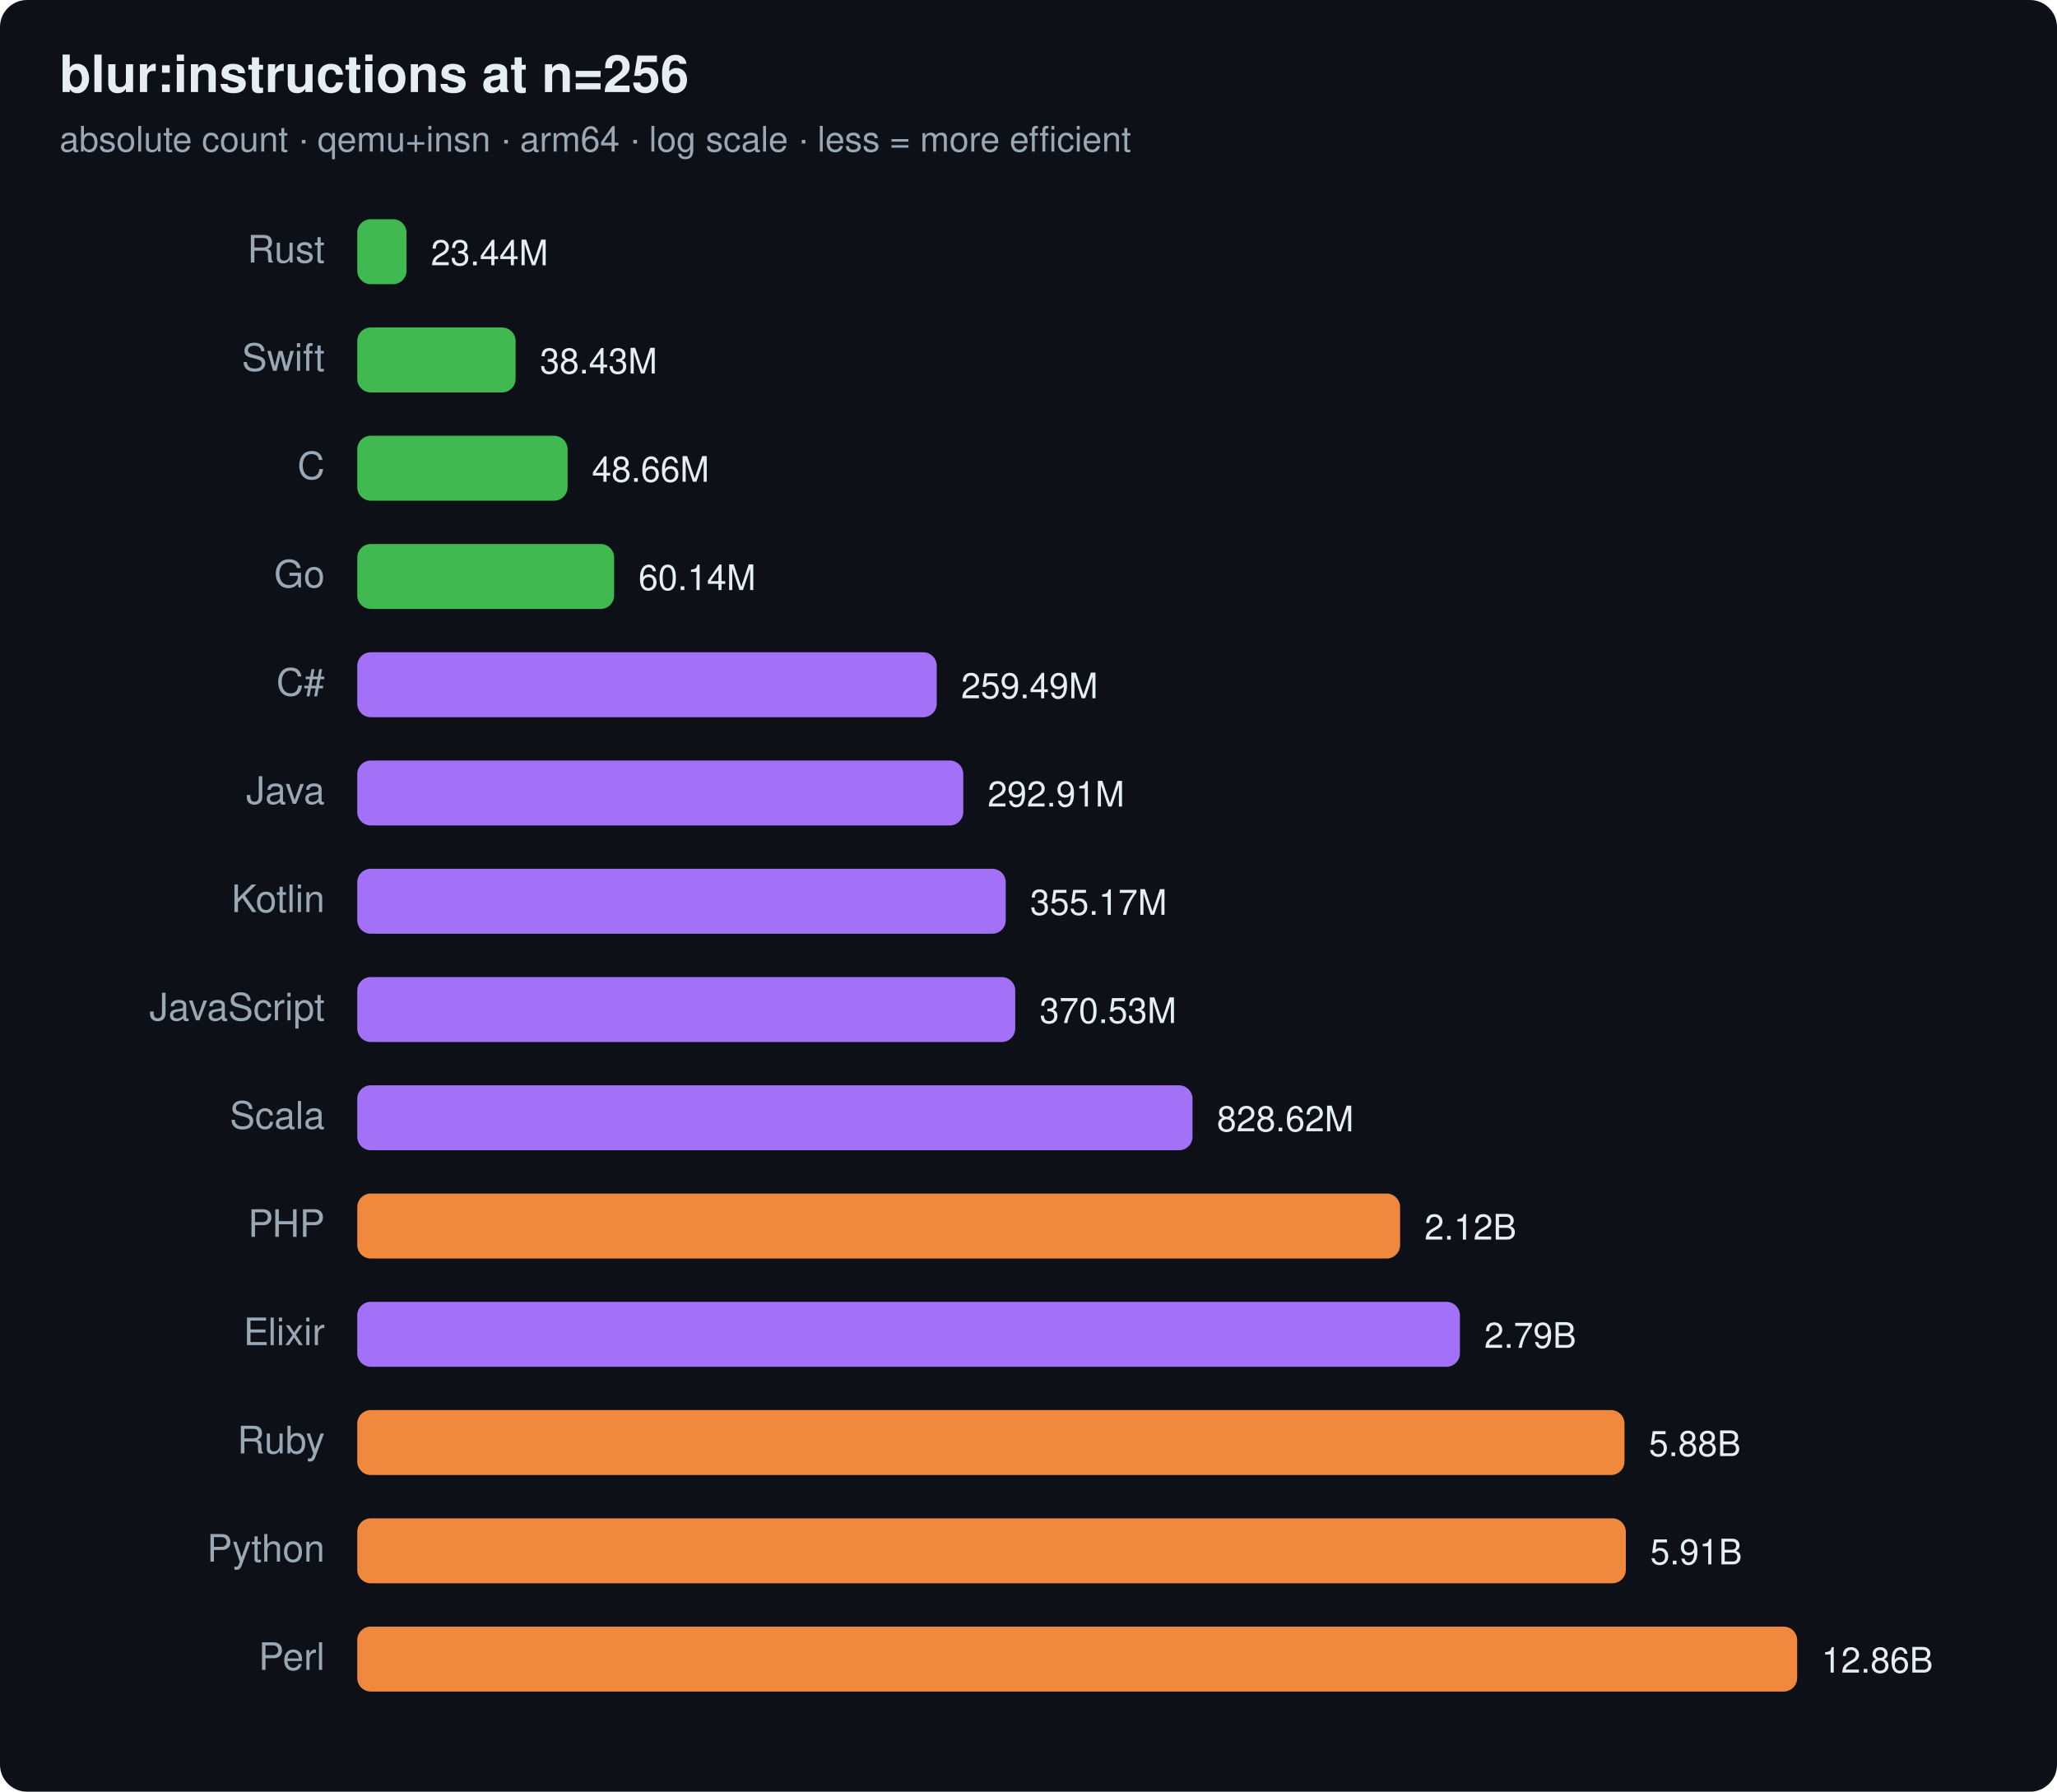
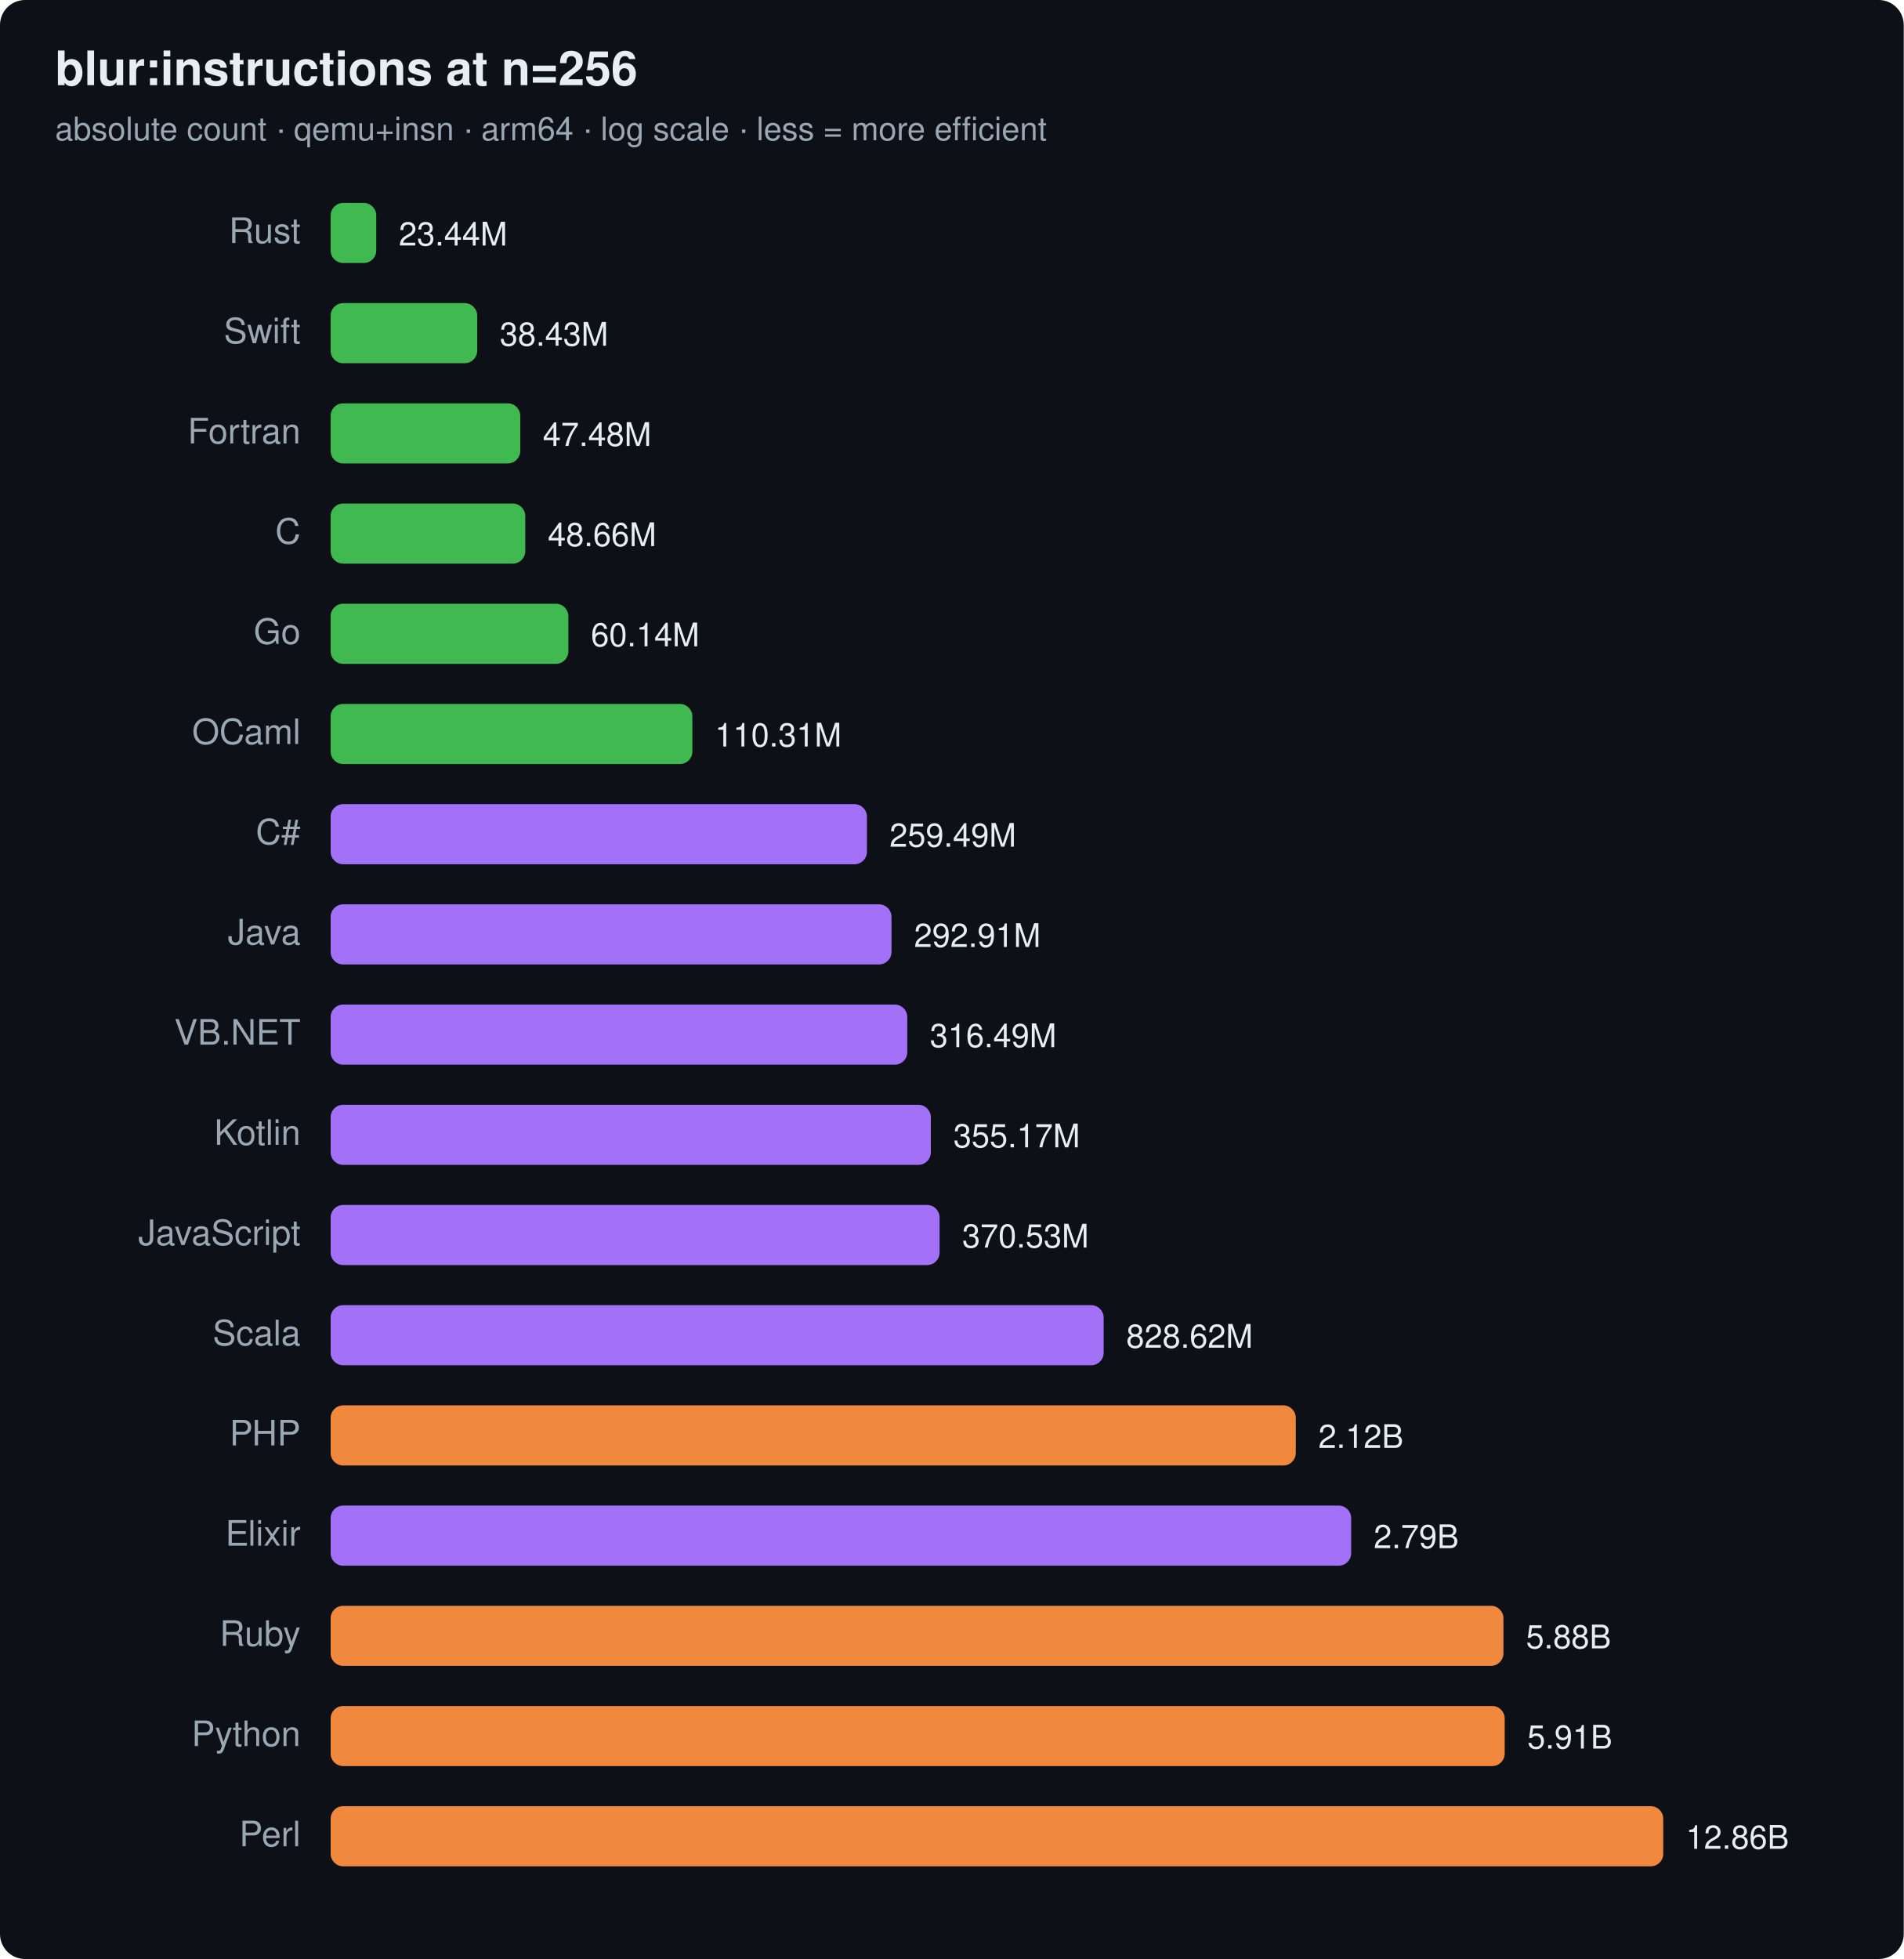
- <svg xmlns="http://www.w3.org/2000/svg" width="760" height="662" viewBox="0 0 760 662" font-family="ui-sans-serif,system-ui,Segoe UI,Helvetica,Arial">
-   <rect width="760" height="662" rx="10" fill="#0d1117" />
+ <svg xmlns="http://www.w3.org/2000/svg" width="760" height="782" viewBox="0 0 760 782" font-family="ui-sans-serif,system-ui,Segoe UI,Helvetica,Arial">
+   <rect width="760" height="782" rx="10" fill="#0d1117" />
  <text x="22" y="34" font-size="19" font-weight="700" fill="#e6edf3">blur:instructions at n=256</text>
  <text x="22" y="56" font-size="13" fill="#9aa7b4">absolute count · qemu+insn · arm64 · log scale · less = more efficient</text>
  <text x="120" y="97" text-anchor="end" font-size="14" fill="#9aa7b4">Rust</text>
  <rect x="132" y="81" width="18.2" height="24" rx="5" fill="#3fb950" />
  <text x="159.2" y="98" font-size="13" fill="#e6edf3">23.44M</text>
  <text x="120" y="137" text-anchor="end" font-size="14" fill="#9aa7b4">Swift</text>
  <rect x="132" y="121" width="58.5" height="24" rx="5" fill="#3fb950" />
  <text x="199.5" y="138" font-size="13" fill="#e6edf3">38.43M</text>
-   <text x="120" y="177" text-anchor="end" font-size="14" fill="#9aa7b4">C</text>
-   <rect x="132" y="161" width="77.7" height="24" rx="5" fill="#3fb950" />
-   <text x="218.7" y="178" font-size="13" fill="#e6edf3">48.66M</text>
-   <text x="120" y="217" text-anchor="end" font-size="14" fill="#9aa7b4">Go</text>
-   <rect x="132" y="201" width="94.9" height="24" rx="5" fill="#3fb950" />
-   <text x="235.9" y="218" font-size="13" fill="#e6edf3">60.14M</text>
-   <text x="120" y="257" text-anchor="end" font-size="14" fill="#9aa7b4">C#</text>
-   <rect x="132" y="241" width="214.1" height="24" rx="5" fill="#a371f7" />
-   <text x="355.1" y="258" font-size="13" fill="#e6edf3">259.49M</text>
-   <text x="120" y="297" text-anchor="end" font-size="14" fill="#9aa7b4">Java</text>
-   <rect x="132" y="281" width="223.9" height="24" rx="5" fill="#a371f7" />
-   <text x="364.9" y="298" font-size="13" fill="#e6edf3">292.91M</text>
-   <text x="120" y="337" text-anchor="end" font-size="14" fill="#9aa7b4">Kotlin</text>
-   <rect x="132" y="321" width="239.6" height="24" rx="5" fill="#a371f7" />
-   <text x="380.6" y="338" font-size="13" fill="#e6edf3">355.17M</text>
-   <text x="120" y="377" text-anchor="end" font-size="14" fill="#9aa7b4">JavaScript</text>
-   <rect x="132" y="361" width="243.1" height="24" rx="5" fill="#a371f7" />
-   <text x="384.1" y="378" font-size="13" fill="#e6edf3">370.53M</text>
-   <text x="120" y="417" text-anchor="end" font-size="14" fill="#9aa7b4">Scala</text>
-   <rect x="132" y="401" width="308.6" height="24" rx="5" fill="#a371f7" />
-   <text x="449.6" y="418" font-size="13" fill="#e6edf3">828.62M</text>
-   <text x="120" y="457" text-anchor="end" font-size="14" fill="#9aa7b4">PHP</text>
-   <rect x="132" y="441" width="385.3" height="24" rx="5" fill="#f0883e" />
-   <text x="526.3" y="458" font-size="13" fill="#e6edf3">2.12B</text>
-   <text x="120" y="497" text-anchor="end" font-size="14" fill="#9aa7b4">Elixir</text>
-   <rect x="132" y="481" width="407.4" height="24" rx="5" fill="#a371f7" />
-   <text x="548.4" y="498" font-size="13" fill="#e6edf3">2.79B</text>
-   <text x="120" y="537" text-anchor="end" font-size="14" fill="#9aa7b4">Ruby</text>
-   <rect x="132" y="521" width="468.2" height="24" rx="5" fill="#f0883e" />
-   <text x="609.2" y="538" font-size="13" fill="#e6edf3">5.88B</text>
-   <text x="120" y="577" text-anchor="end" font-size="14" fill="#9aa7b4">Python</text>
-   <rect x="132" y="561" width="468.7" height="24" rx="5" fill="#f0883e" />
-   <text x="609.7" y="578" font-size="13" fill="#e6edf3">5.91B</text>
-   <text x="120" y="617" text-anchor="end" font-size="14" fill="#9aa7b4">Perl</text>
-   <rect x="132" y="601" width="532.0" height="24" rx="5" fill="#f0883e" />
-   <text x="673.0" y="618" font-size="13" fill="#e6edf3">12.86B</text>
+   <text x="120" y="177" text-anchor="end" font-size="14" fill="#9aa7b4">Fortran</text>
+   <rect x="132" y="161" width="75.7" height="24" rx="5" fill="#3fb950" />
+   <text x="216.7" y="178" font-size="13" fill="#e6edf3">47.48M</text>
+   <text x="120" y="217" text-anchor="end" font-size="14" fill="#9aa7b4">C</text>
+   <rect x="132" y="201" width="77.7" height="24" rx="5" fill="#3fb950" />
+   <text x="218.7" y="218" font-size="13" fill="#e6edf3">48.66M</text>
+   <text x="120" y="257" text-anchor="end" font-size="14" fill="#9aa7b4">Go</text>
+   <rect x="132" y="241" width="94.9" height="24" rx="5" fill="#3fb950" />
+   <text x="235.9" y="258" font-size="13" fill="#e6edf3">60.14M</text>
+   <text x="120" y="297" text-anchor="end" font-size="14" fill="#9aa7b4">OCaml</text>
+   <rect x="132" y="281" width="144.4" height="24" rx="5" fill="#3fb950" />
+   <text x="285.4" y="298" font-size="13" fill="#e6edf3">110.31M</text>
+   <text x="120" y="337" text-anchor="end" font-size="14" fill="#9aa7b4">C#</text>
+   <rect x="132" y="321" width="214.1" height="24" rx="5" fill="#a371f7" />
+   <text x="355.1" y="338" font-size="13" fill="#e6edf3">259.49M</text>
+   <text x="120" y="377" text-anchor="end" font-size="14" fill="#9aa7b4">Java</text>
+   <rect x="132" y="361" width="223.9" height="24" rx="5" fill="#a371f7" />
+   <text x="364.9" y="378" font-size="13" fill="#e6edf3">292.91M</text>
+   <text x="120" y="417" text-anchor="end" font-size="14" fill="#9aa7b4">VB.NET</text>
+   <rect x="132" y="401" width="230.2" height="24" rx="5" fill="#a371f7" />
+   <text x="371.2" y="418" font-size="13" fill="#e6edf3">316.49M</text>
+   <text x="120" y="457" text-anchor="end" font-size="14" fill="#9aa7b4">Kotlin</text>
+   <rect x="132" y="441" width="239.6" height="24" rx="5" fill="#a371f7" />
+   <text x="380.6" y="458" font-size="13" fill="#e6edf3">355.17M</text>
+   <text x="120" y="497" text-anchor="end" font-size="14" fill="#9aa7b4">JavaScript</text>
+   <rect x="132" y="481" width="243.1" height="24" rx="5" fill="#a371f7" />
+   <text x="384.1" y="498" font-size="13" fill="#e6edf3">370.53M</text>
+   <text x="120" y="537" text-anchor="end" font-size="14" fill="#9aa7b4">Scala</text>
+   <rect x="132" y="521" width="308.6" height="24" rx="5" fill="#a371f7" />
+   <text x="449.6" y="538" font-size="13" fill="#e6edf3">828.62M</text>
+   <text x="120" y="577" text-anchor="end" font-size="14" fill="#9aa7b4">PHP</text>
+   <rect x="132" y="561" width="385.3" height="24" rx="5" fill="#f0883e" />
+   <text x="526.3" y="578" font-size="13" fill="#e6edf3">2.12B</text>
+   <text x="120" y="617" text-anchor="end" font-size="14" fill="#9aa7b4">Elixir</text>
+   <rect x="132" y="601" width="407.4" height="24" rx="5" fill="#a371f7" />
+   <text x="548.4" y="618" font-size="13" fill="#e6edf3">2.79B</text>
+   <text x="120" y="657" text-anchor="end" font-size="14" fill="#9aa7b4">Ruby</text>
+   <rect x="132" y="641" width="468.2" height="24" rx="5" fill="#f0883e" />
+   <text x="609.2" y="658" font-size="13" fill="#e6edf3">5.88B</text>
+   <text x="120" y="697" text-anchor="end" font-size="14" fill="#9aa7b4">Python</text>
+   <rect x="132" y="681" width="468.7" height="24" rx="5" fill="#f0883e" />
+   <text x="609.7" y="698" font-size="13" fill="#e6edf3">5.91B</text>
+   <text x="120" y="737" text-anchor="end" font-size="14" fill="#9aa7b4">Perl</text>
+   <rect x="132" y="721" width="532.0" height="24" rx="5" fill="#f0883e" />
+   <text x="673.0" y="738" font-size="13" fill="#e6edf3">12.86B</text>
</svg>
